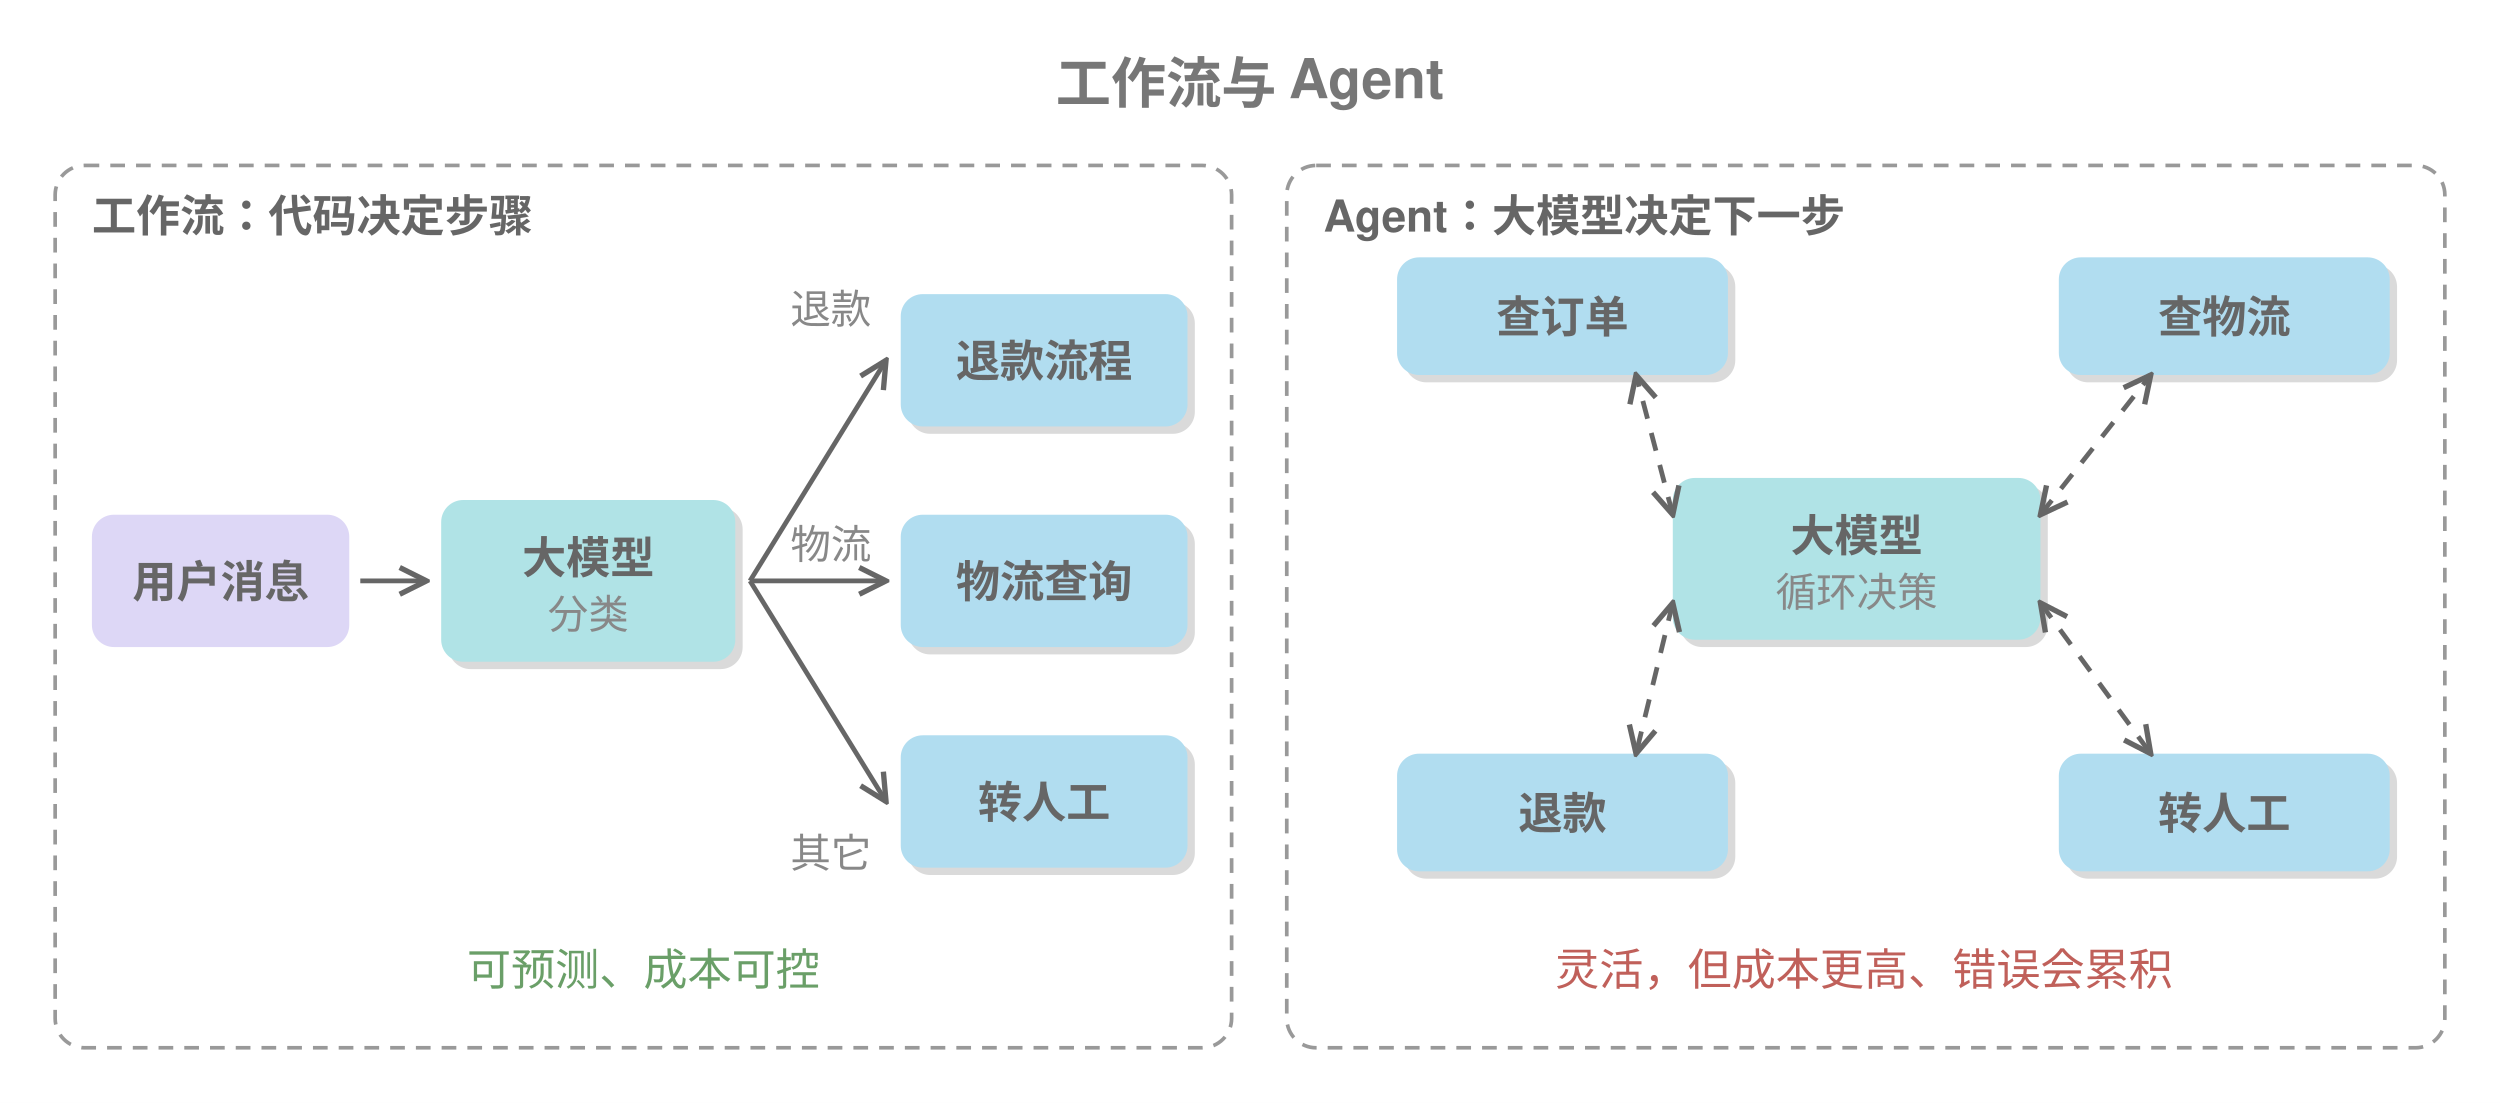
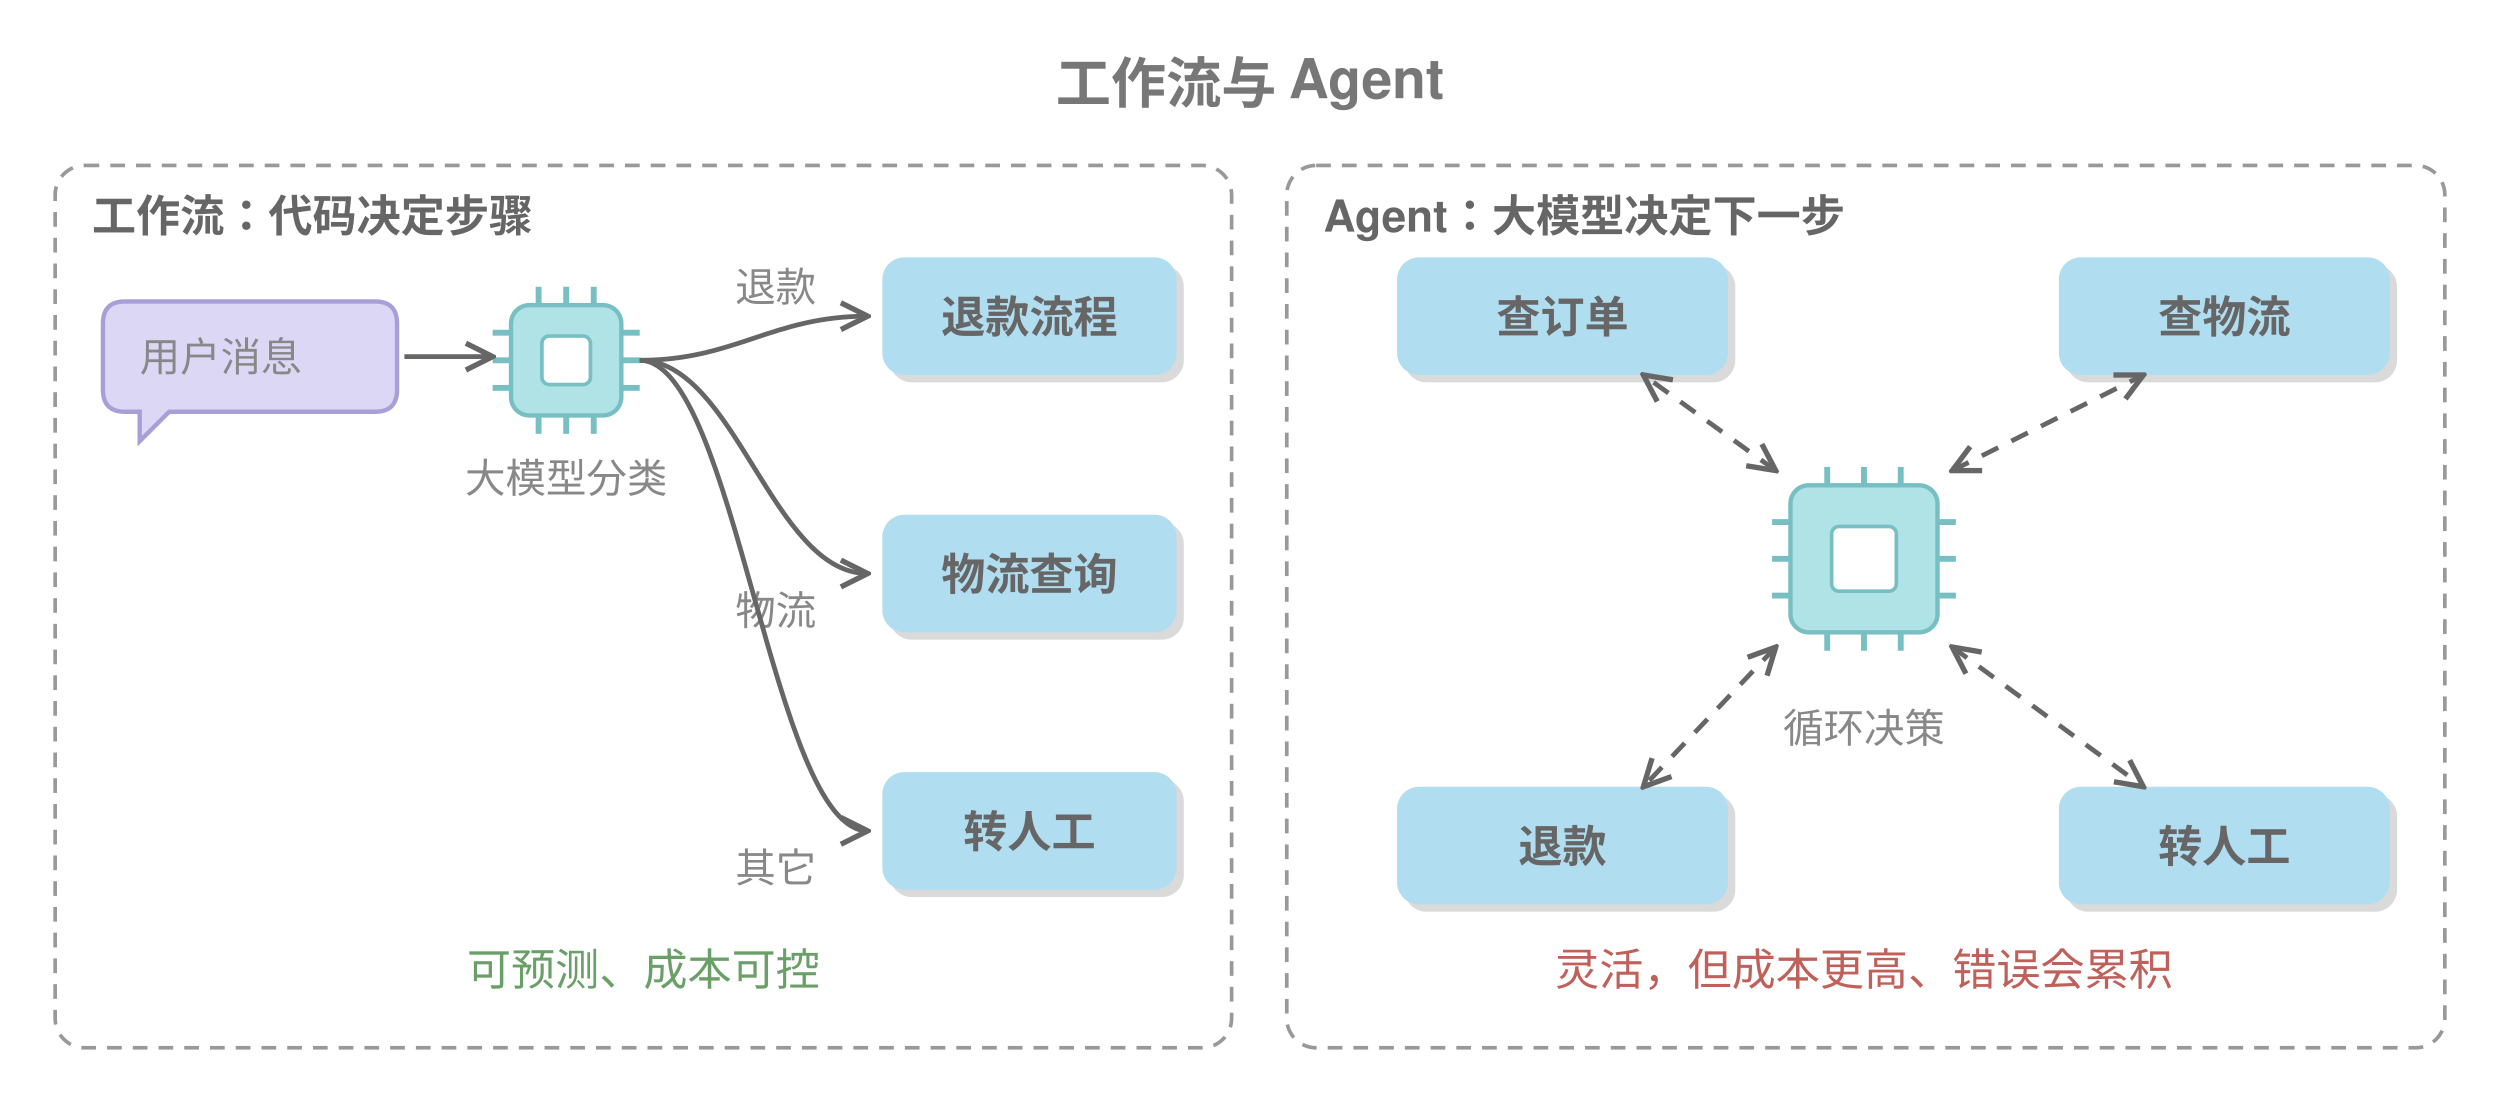
<svg xmlns="http://www.w3.org/2000/svg" width="680" height="300" viewBox="0 0 680 300">
  <style>
    text { font-family: "PingFang SC", "Microsoft YaHei", Helvetica, Arial, sans-serif; fill: #666; font-size: 12px; }
    .title { font-weight: bold; font-size: 15px; fill: #777; text-anchor: middle; }
    .b { font-weight: bold; }
    .c { text-anchor: middle; }
    .e { text-anchor: end; }
    .note { fill: #C0605A; }
    .ok { fill: #6A9F68; }
    .sub { font-size: 11px; fill: #888; }
    .mono { font-family: Menlo, Consolas, monospace; }
    .arrow { stroke: #666; stroke-width: 1.3; fill: none; marker-end: url(#a); }
    .red { stroke: #C0605A; marker-end: url(#r); }
    .green { stroke: #6A9F68; marker-end: url(#g); }
    .dash { stroke-dasharray: 5 4; }
    .line { stroke: #666; stroke-width: 1.3; fill: none; }
    .frame { fill: none; stroke: #999; stroke-width: 1; stroke-dasharray: 4 3; }
    .shadow { fill: #DADADA; }
  </style>
  <defs>
    <marker id="a" viewBox="0 0 10 10" refX="9" refY="5" markerWidth="7" markerHeight="7" orient="auto-start-reverse">
      <path d="M1,1 L9,5 L1,9" fill="none" stroke="#666" stroke-width="1.6" />
    </marker>
    <marker id="r" viewBox="0 0 10 10" refX="9" refY="5" markerWidth="7" markerHeight="7" orient="auto-start-reverse">
      <path d="M1,1 L9,5 L1,9" fill="none" stroke="#C0605A" stroke-width="1.6" />
    </marker>
    <marker id="g" viewBox="0 0 10 10" refX="9" refY="5" markerWidth="7" markerHeight="7" orient="auto-start-reverse">
      <path d="M1,1 L9,5 L1,9" fill="none" stroke="#6A9F68" stroke-width="1.6" />
    </marker>
  </defs>
  <rect width="100%" height="100%" fill="#FFFFFF" />
  <text x="340" y="28" class="title">工作流与 Agent</text>
  <rect x="15" y="45" width="320" height="240" rx="8" class="frame" />
  <text x="25" y="63" class="b">工作流：代码决定步骤</text>
-   <rect x="25" y="140" width="70" height="36" rx="6" fill="#DDD7F6" />
-   <text x="60" y="162.5" class="b c">用户消息</text>
-   <rect x="122" y="138" width="80" height="44" rx="6" class="shadow" />
-   <rect x="120" y="136" width="80" height="44" rx="6" fill="#B0E3E6" />
-   <text x="160" y="156" class="b c">大模型</text>
-   <text x="160" y="171" class="sub c">分类</text>
-   <line x1="98" y1="158" x2="116" y2="158" class="arrow " />
-   <rect x="247" y="82" width="78" height="36" rx="6" class="shadow" />
-   <rect x="245" y="80" width="78" height="36" rx="6" fill="#B1DDF0" />
-   <text x="284" y="102.5" class="b c">退款流程</text>
-   <line x1="204" y1="158" x2="241" y2="98" class="arrow " />
-   <text x="226" y="88" class="c sub">退款</text>
-   <rect x="247" y="142" width="78" height="36" rx="6" class="shadow" />
-   <rect x="245" y="140" width="78" height="36" rx="6" fill="#B1DDF0" />
-   <text x="284" y="162.5" class="b c">物流查询</text>
-   <line x1="204" y1="158" x2="241" y2="158" class="arrow " />
-   <text x="226" y="152" class="c sub">物流</text>
-   <rect x="247" y="202" width="78" height="36" rx="6" class="shadow" />
-   <rect x="245" y="200" width="78" height="36" rx="6" fill="#B1DDF0" />
-   <text x="284" y="222.5" class="b c">转人工</text>
-   <line x1="204" y1="158" x2="241" y2="218" class="arrow " />
-   <text x="226" y="236" class="c sub">其它</text>
+   <path d="M34,82 h68 q6,0 6,6 v18 q0,6 -6,6 H46 l-8,8 l0,-8 H34 q-6,0 -6,-6 v-18 q0,-6 6,-6 z" fill="#DDD7F6" stroke="#A99FD8" stroke-width="1.2" />
+   <text x="38" y="101" class="sub">用户消息</text>
+   <line x1="146.5" y1="78" x2="146.5" y2="118" stroke="#78BFC4" stroke-width="1.6" />
+   <line x1="134" y1="90.5" x2="174" y2="90.5" stroke="#78BFC4" stroke-width="1.6" />
+   <line x1="154" y1="78" x2="154" y2="118" stroke="#78BFC4" stroke-width="1.6" />
+   <line x1="134" y1="98" x2="174" y2="98" stroke="#78BFC4" stroke-width="1.6" />
+   <line x1="161.5" y1="78" x2="161.5" y2="118" stroke="#78BFC4" stroke-width="1.6" />
+   <line x1="134" y1="105.5" x2="174" y2="105.5" stroke="#78BFC4" stroke-width="1.6" />
+   <rect x="139" y="83" width="30" height="30" rx="5" fill="#B0E3E6" stroke="#78BFC4" stroke-width="1.2" />
+   <rect x="147.4" y="91.4" width="13.2" height="13.2" rx="2" fill="#FFFFFF" stroke="#78BFC4" stroke-width="1" />
+   <text x="154" y="134" class="c sub">大模型分类</text>
+   <line x1="110" y1="97" x2="134" y2="97" class="arrow " />
+   <rect x="242" y="72" width="80" height="32" rx="6" class="shadow" />
+   <rect x="240" y="70" width="80" height="32" rx="6" fill="#B1DDF0" />
+   <text x="280" y="90.5" class="b c">退款流程</text>
+   <path d="M174,98 C200,98 210,86 236,86" class="arrow" />
+   <text x="222" y="82" class="e sub">退款</text>
+   <rect x="242" y="142" width="80" height="32" rx="6" class="shadow" />
+   <rect x="240" y="140" width="80" height="32" rx="6" fill="#B1DDF0" />
+   <text x="280" y="160.5" class="b c">物流查询</text>
+   <path d="M174,98 C200,98 210,156 236,156" class="arrow" />
+   <text x="222" y="170" class="e sub">物流</text>
+   <rect x="242" y="212" width="80" height="32" rx="6" class="shadow" />
+   <rect x="240" y="210" width="80" height="32" rx="6" fill="#B1DDF0" />
+   <text x="280" y="230.5" class="b c">转人工</text>
+   <path d="M174,98 C200,98 210,226 236,226" class="arrow" />
+   <text x="222" y="240" class="e sub">其它</text>
  <text x="175" y="268" class="c ok">可预测、成本可控</text>
  <rect x="350" y="45" width="315" height="240" rx="8" class="frame" />
  <text x="360" y="63" class="b">Agent：大模型决定下一步</text>
-   <rect x="457" y="132" width="100" height="44" rx="6" class="shadow" />
-   <rect x="455" y="130" width="100" height="44" rx="6" fill="#B0E3E6" />
-   <text x="505" y="150" class="b c">大模型</text>
-   <text x="505" y="165" class="sub c">循环决策</text>
+   <line x1="497" y1="127" x2="497" y2="177" stroke="#78BFC4" stroke-width="1.6" />
+   <line x1="482" y1="142" x2="532" y2="142" stroke="#78BFC4" stroke-width="1.6" />
+   <line x1="507" y1="127" x2="507" y2="177" stroke="#78BFC4" stroke-width="1.6" />
+   <line x1="482" y1="152" x2="532" y2="152" stroke="#78BFC4" stroke-width="1.6" />
+   <line x1="517" y1="127" x2="517" y2="177" stroke="#78BFC4" stroke-width="1.6" />
+   <line x1="482" y1="162" x2="532" y2="162" stroke="#78BFC4" stroke-width="1.6" />
+   <rect x="487" y="132" width="40" height="40" rx="5" fill="#B0E3E6" stroke="#78BFC4" stroke-width="1.2" />
+   <rect x="498.2" y="143.2" width="17.6" height="17.6" rx="2" fill="#FFFFFF" stroke="#78BFC4" stroke-width="1" />
+   <text x="507" y="202" class="c sub">循环决策</text>
  <rect x="382" y="72" width="90" height="32" rx="6" class="shadow" />
  <rect x="380" y="70" width="90" height="32" rx="6" fill="#B1DDF0" />
  <text x="425" y="90.5" class="b c">查订单</text>
-   <line x1="455" y1="140" x2="445" y2="102" class="arrow dash" marker-start="url(#a)" />
+   <line x1="483" y1="128" x2="447" y2="102" class="arrow dash" marker-start="url(#a)" />
  <rect x="562" y="72" width="90" height="32" rx="6" class="shadow" />
  <rect x="560" y="70" width="90" height="32" rx="6" fill="#B1DDF0" />
  <text x="605" y="90.5" class="b c">查物流</text>
-   <line x1="555" y1="140" x2="585" y2="102" class="arrow dash" marker-start="url(#a)" />
-   <rect x="382" y="207" width="90" height="32" rx="6" class="shadow" />
-   <rect x="380" y="205" width="90" height="32" rx="6" fill="#B1DDF0" />
-   <text x="425" y="225.5" class="b c">退款</text>
-   <line x1="455" y1="164" x2="445" y2="205" class="arrow dash" marker-start="url(#a)" />
-   <rect x="562" y="207" width="90" height="32" rx="6" class="shadow" />
-   <rect x="560" y="205" width="90" height="32" rx="6" fill="#B1DDF0" />
-   <text x="605" y="225.5" class="b c">转人工</text>
-   <line x1="555" y1="164" x2="585" y2="205" class="arrow dash" marker-start="url(#a)" />
+   <line x1="531" y1="128" x2="583" y2="102" class="arrow dash" marker-start="url(#a)" />
+   <rect x="382" y="216" width="90" height="32" rx="6" class="shadow" />
+   <rect x="380" y="214" width="90" height="32" rx="6" fill="#B1DDF0" />
+   <text x="425" y="234.5" class="b c">退款</text>
+   <line x1="483" y1="176" x2="447" y2="214" class="arrow dash" marker-start="url(#a)" />
+   <rect x="562" y="216" width="90" height="32" rx="6" class="shadow" />
+   <rect x="560" y="214" width="90" height="32" rx="6" fill="#B1DDF0" />
+   <text x="605" y="234.5" class="b c">转人工</text>
+   <line x1="531" y1="176" x2="583" y2="214" class="arrow dash" marker-start="url(#a)" />
  <text x="507" y="268" class="c note">灵活，但成本更高、错误会累积</text>
</svg>
